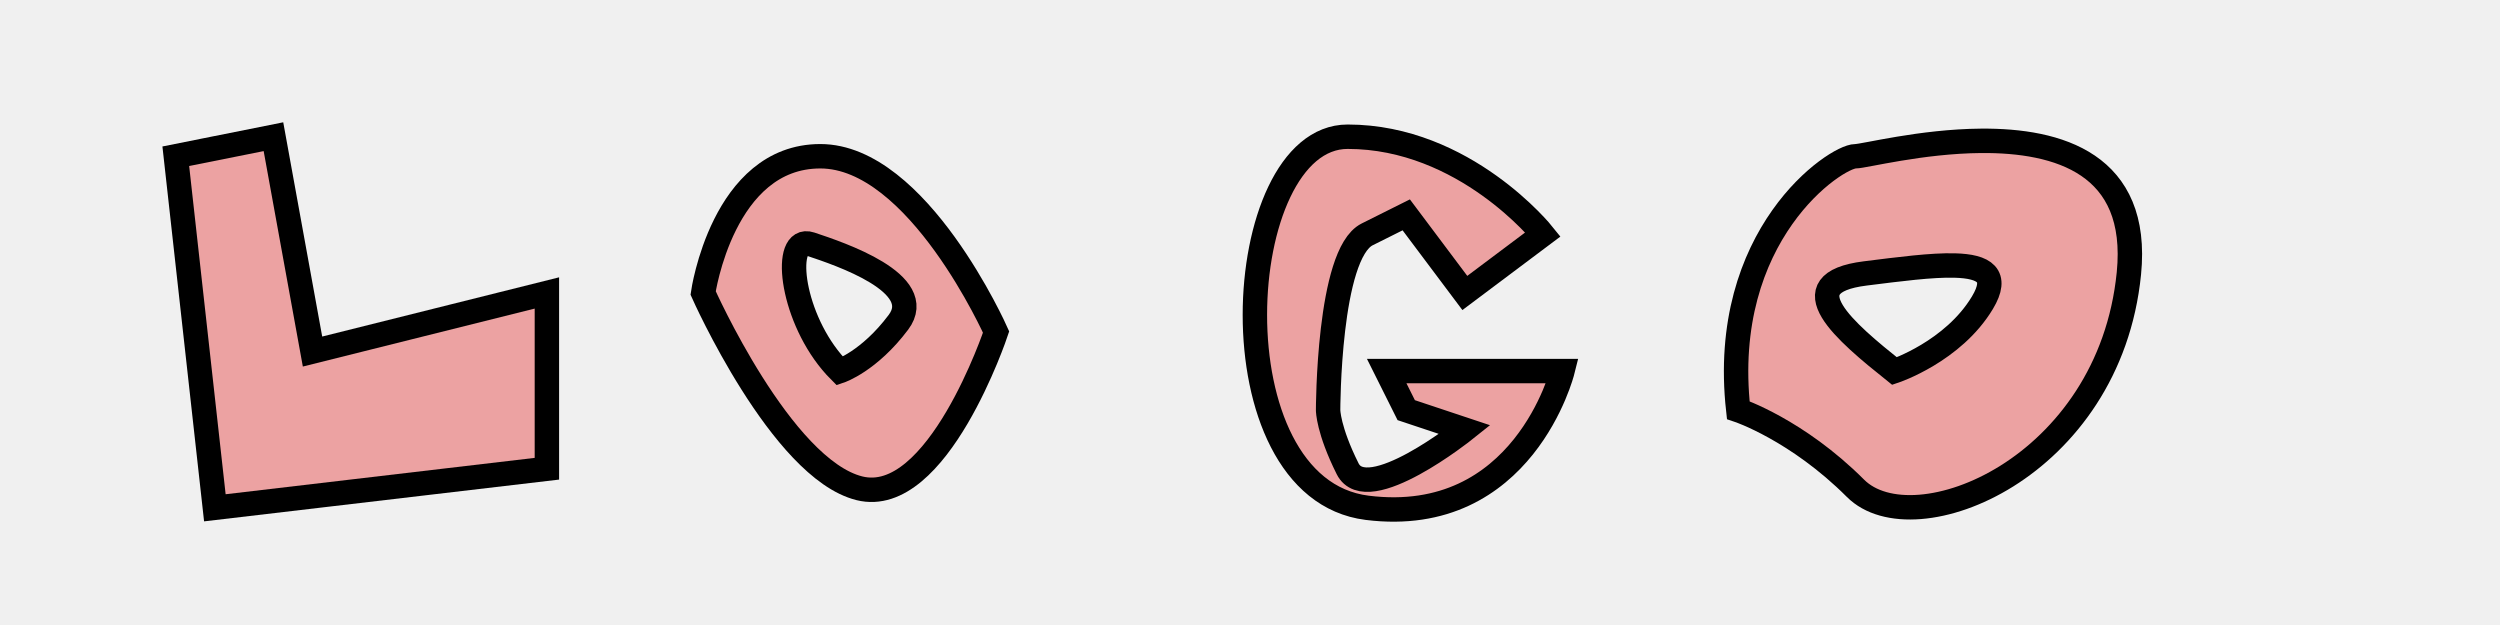
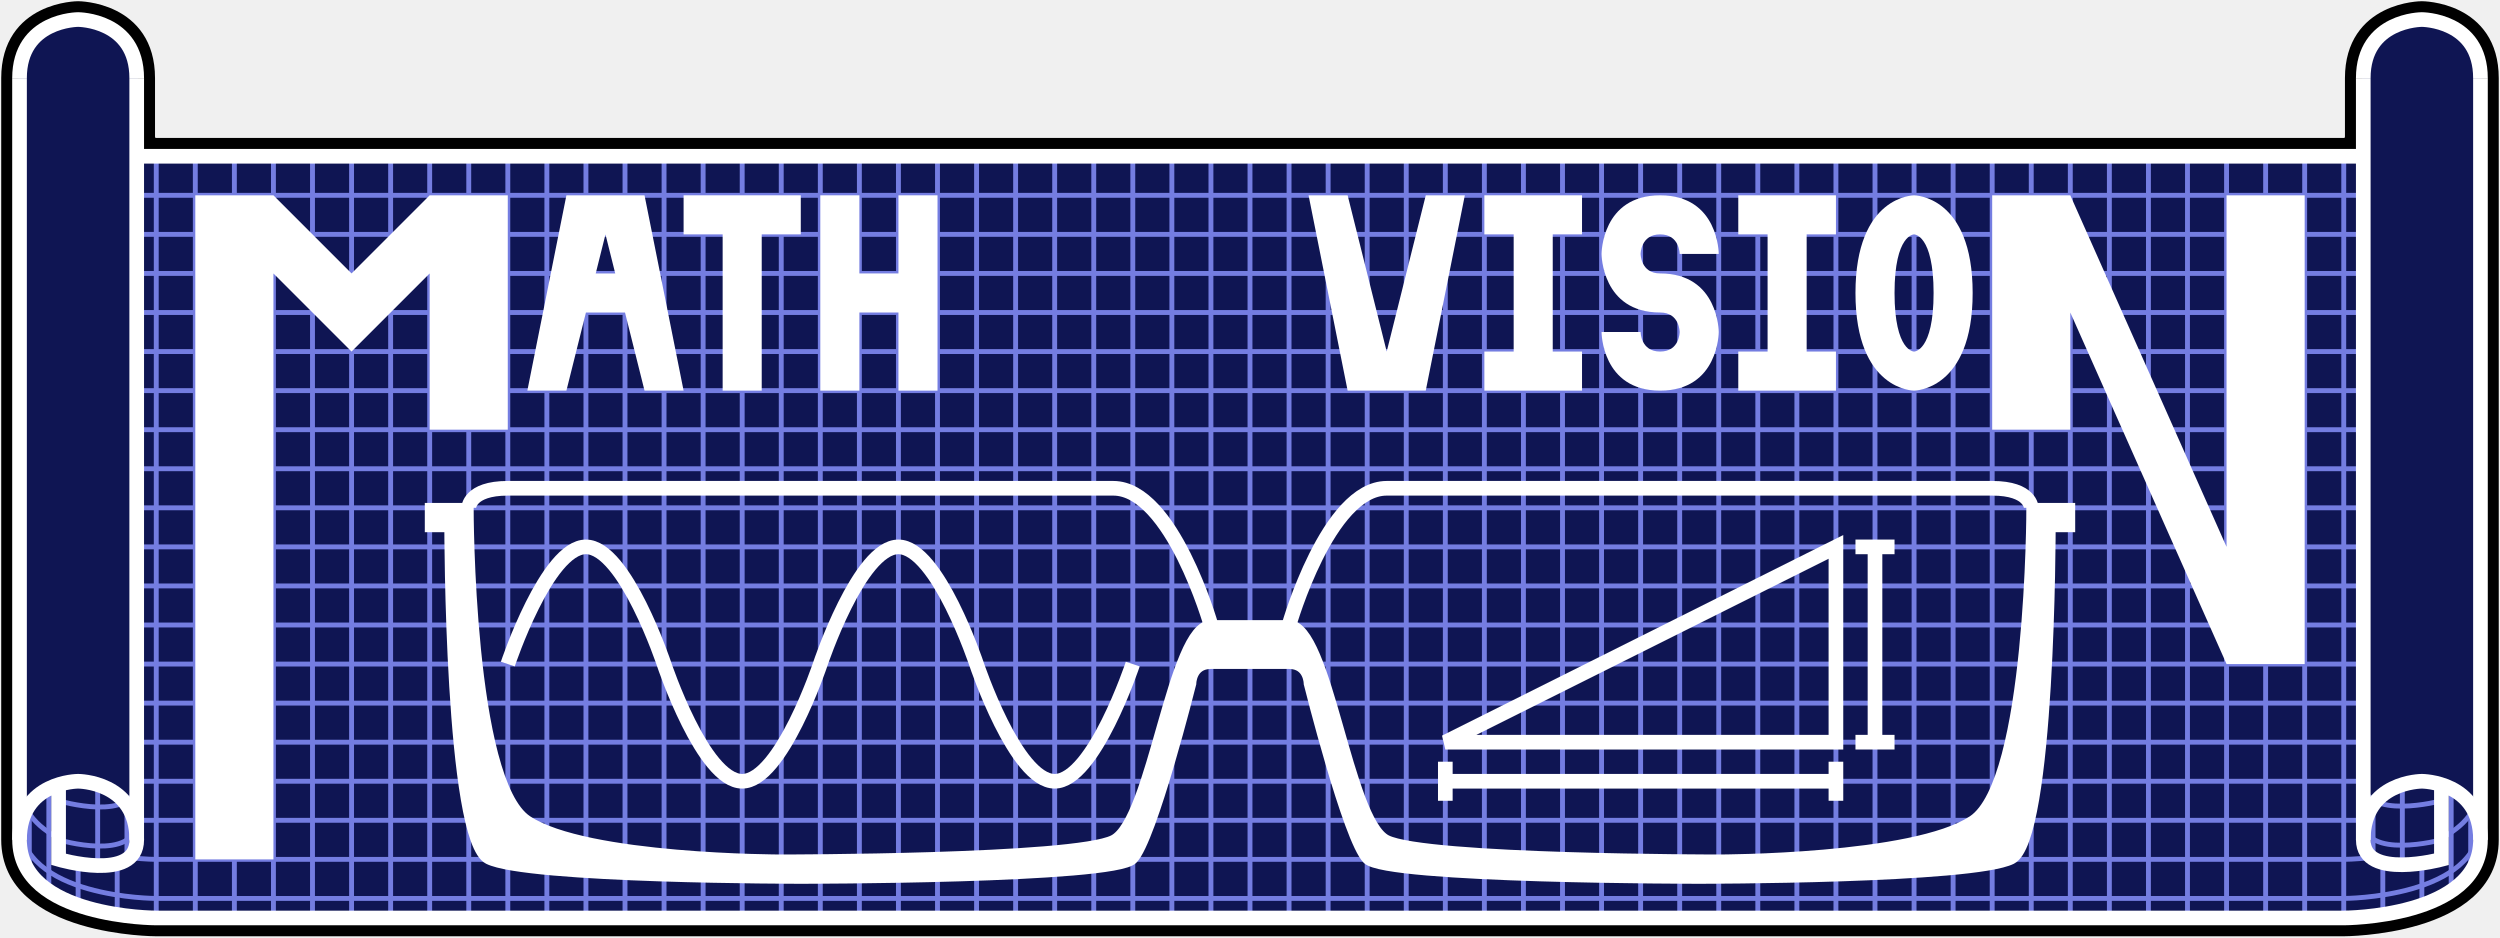
- <svg xmlns="http://www.w3.org/2000/svg" width="512" height="128" viewBox="0 0 135.467 33.867" version="1.1" id="svg8">
+ <svg xmlns="http://www.w3.org/2000/svg" width="512" height="192" viewBox="0 0 135.467 50.8" version="1.1" id="svg8">
  <defs id="defs2" />
-   <g id="layer1" transform="translate(0,-263.1333)" style="display:none">
+   <g id="layer1" transform="translate(0,-246.2)" style="display:none">
    <path style="fill:#7b9900;fill-opacity:1;stroke:none;stroke-width:0.265px;stroke-linecap:butt;stroke-linejoin:miter;stroke-opacity:1" d="m 2.117,296.206 c 0,0 -0.661,0 -0.661,0.132 0,0.132 0.661,0.132 0.661,0.265 0,0.132 0,-0.397 0,-0.397 z" id="path906" />
    <path style="fill:none;stroke:#000000;stroke-width:0.079;stroke-linecap:round;stroke-linejoin:miter;stroke-miterlimit:4;stroke-dasharray:none;stroke-opacity:1" d="M 0.265,293.56 H 1.058 c 0,0 1.058,0 1.058,-0.132 0,-0.132 -0.661,-0.132 -0.661,-0.265 0,-0.132 0.661,-0.132 0.661,-0.132 h 2.117" id="path825" />
    <path style="fill:none;stroke:#000000;stroke-width:0.079;stroke-linecap:round;stroke-linejoin:miter;stroke-miterlimit:4;stroke-dasharray:none;stroke-opacity:1" d="M 1.455,296.339 V 293.163" id="path819" />
    <path style="fill:none;stroke:#000000;stroke-width:0.079;stroke-linecap:round;stroke-linejoin:miter;stroke-miterlimit:4;stroke-dasharray:none;stroke-opacity:1" d="M 0.265,296.735 1.058,295.942 0.265,295.148 1.058,294.354 0.265,293.56" id="path827" />
    <path style="fill:none;stroke:#000000;stroke-width:0.079;stroke-linecap:round;stroke-linejoin:miter;stroke-miterlimit:4;stroke-dasharray:none;stroke-opacity:1" d="m 1.058,294.354 c 0,0 1.058,0 1.058,-0.132 0,-0.132 -0.661,-0.132 -0.661,-0.265 0,-0.132 0.661,-0.132 0.661,-0.132 h 2.117" id="path825-0" />
    <path style="fill:none;stroke:#000000;stroke-width:0.079;stroke-linecap:round;stroke-linejoin:miter;stroke-miterlimit:4;stroke-dasharray:none;stroke-opacity:1" d="m 1.058,295.942 c 0,0 1.058,0 1.058,-0.132 0,-0.132 -0.661,-0.132 -0.661,-0.265 0,-0.132 0.661,-0.132 0.661,-0.132 h 2.117" id="path825-0-8" />
    <path style="fill:none;stroke:#000000;stroke-width:0.079;stroke-linecap:round;stroke-linejoin:miter;stroke-miterlimit:4;stroke-dasharray:none;stroke-opacity:1" d="m 4.233,293.031 v 3.175" id="path859" />
    <path style="fill:none;stroke:#000000;stroke-width:0.079;stroke-linecap:round;stroke-linejoin:miter;stroke-miterlimit:4;stroke-dasharray:none;stroke-opacity:1" d="m 2.117,296.603 v -3.175" id="path821" />
    <path transform="translate(0,7.6811689e-6)" style="fill:none;stroke:#000000;stroke-width:0.079;stroke-linecap:round;stroke-linejoin:miter;stroke-miterlimit:4;stroke-dasharray:none;stroke-opacity:1" d="M 4.233,296.206 H 2.117 c -0.132,0 -0.661,0 -0.661,0.132 0,0.132 0.661,0.132 0.661,0.265 0,0.132 -1.058,0.132 -1.058,0.132 H 0.265" id="path817" />
  </g>
-   <g id="layer2" transform="translate(0,29.63333)">
-     <path style="fill:#eca2a2;fill-rule:evenodd;stroke:#000000;stroke-width:1.323;stroke-linecap:butt;stroke-linejoin:miter;stroke-opacity:1;fill-opacity:1;stroke-miterlimit:4;stroke-dasharray:none" d="m 9.525,-21.167 2.117,19.05 17.992,-2.117 v -9.525 l -12.7,3.175 -2.117,-11.642 z" id="path826" />
-     <path style="fill:#eca2a2;fill-rule:evenodd;stroke:#000000;stroke-width:5;stroke-linecap:butt;stroke-linejoin:miter;stroke-opacity:1;fill-opacity:1;stroke-miterlimit:4;stroke-dasharray:none" d="M 168 32 C 148 32 144 60 144 60 C 144 60 160 96 176 100 C 192 104 204 68 204 68 C 204 68 188 32 168 32 z M 164.969 49.852 C 165.281 49.827 165.625 49.875 166 50 C 172 52 190 58 184 66 C 178 74 172 76 172 76 C 162.625 66.625 160.281 50.218 164.969 49.852 z " transform="matrix(0.2645833,0,0,0.2645833,0,-29.63333)" id="path828" />
-     <path style="fill:#eca2a2;fill-rule:evenodd;stroke:#000000;stroke-width:1.323;stroke-linecap:butt;stroke-linejoin:miter;stroke-opacity:1;fill-opacity:1;stroke-miterlimit:4;stroke-dasharray:none" d="m 83.608,-16.933 c 0,0 -4.233,-5.292 -10.583,-5.292 -6.35,0 -7.408,19.05 1.058,20.108 8.467,1.058 10.583,-7.408 10.583,-7.408 h -9.525 l 1.058,2.117 3.175,1.058 c 0,0 -5.292,4.233 -6.35,2.117 -1.058,-2.117 -1.058,-3.175 -1.058,-3.175 0,0 0,-8.467 2.117,-9.525 2.117,-1.058 2.117,-1.058 2.117,-1.058 l 3.175,4.233 z" id="path830" />
-     <path style="fill:#eca2a2;fill-rule:evenodd;stroke:#000000;stroke-width:5;stroke-linecap:butt;stroke-linejoin:miter;stroke-opacity:1;fill-opacity:1;stroke-miterlimit:4;stroke-dasharray:none" d="M 405.73 28.842 C 393.453 28.938 381.75 32 380 32 C 376 32 352 48 356 84 C 356 84 368 88 380 100 C 392 112 432 96 436 56 C 438.25 33.5 421.516 28.719 405.73 28.842 z M 400.344 54.379 C 406.421 54.546 409.375 56.375 406 62 C 400 72 388 76 388 76 C 378 68 366 58 382 56 C 389 55.125 395.617 54.249 400.344 54.379 z " transform="matrix(0.2645833,0,0,0.2645833,0,-29.63333)" id="path832" />
+   <g id="layer2" transform="translate(0,46.56667)">
+     <path style="fill:#0f1553;fill-rule:evenodd;stroke:#000000;stroke-width:0.926;stroke-linecap:butt;stroke-linejoin:miter;stroke-opacity:1;stroke-miterlimit:4;stroke-dasharray:none;fill-opacity:1" d="m 4.233,-46.038 c 0,0 3.704,0 3.704,3.704 0,3.704 0,3.175 0,3.175 0,0 0,0.529 0.529,0.529 0.529,0 118.004,0 118.533,0 0.529,0 0.529,-0.529 0.529,-0.529 0,0 0,0.529 0,-3.175 0,-3.704 3.704,-3.704 3.704,-3.704 0,0 3.704,0 3.704,3.704 0,3.704 0,36.513 0,41.275 0,4.763 -7.938,4.763 -7.938,4.763 H 8.467 c 0,0 -7.938,0 -7.938,-4.763 0,-4.763 0,-37.571 0,-41.275 0,-3.704 3.704,-3.704 3.704,-3.704 z" id="path895" />
+     <path style="fill:none;fill-opacity:1;fill-rule:evenodd;stroke:#747de1;stroke-width:0.265;stroke-linecap:butt;stroke-linejoin:miter;stroke-miterlimit:4;stroke-dasharray:none;stroke-opacity:1" d="M 10.583,-38.1 V 3.175" id="path928-3" />
+     <path style="fill:none;fill-rule:evenodd;stroke:#747de1;stroke-width:0.265;stroke-linecap:butt;stroke-linejoin:miter;stroke-opacity:1;fill-opacity:1;stroke-miterlimit:4;stroke-dasharray:none" d="M 12.7,-38.1 V 3.175" id="path928" />
+     <path style="fill:none;fill-opacity:1;fill-rule:evenodd;stroke:#747de1;stroke-width:0.265;stroke-linecap:butt;stroke-linejoin:miter;stroke-miterlimit:4;stroke-dasharray:none;stroke-opacity:1" d="M 8.467,-38.1 V 3.175" id="path928-3-4" />
+     <path style="fill:none;fill-opacity:1;fill-rule:evenodd;stroke:#747de1;stroke-width:0.265;stroke-linecap:butt;stroke-linejoin:miter;stroke-miterlimit:4;stroke-dasharray:none;stroke-opacity:1" d="m 6.35,1.85e-7 0,3.175" id="path928-3-4-9" />
+     <path style="fill:none;fill-rule:evenodd;stroke:#747de1;stroke-width:0.265px;stroke-linecap:butt;stroke-linejoin:miter;stroke-opacity:1" d="M 4.233,2.646 V -1.6e-7" id="path975" />
+     <path style="fill:none;fill-rule:evenodd;stroke:#747de1;stroke-width:0.265px;stroke-linecap:butt;stroke-linejoin:miter;stroke-opacity:1" d="M 2.646,1.587 V -3.704" id="path977" />
+     <path style="fill:none;fill-rule:evenodd;stroke:#747de1;stroke-width:0.265px;stroke-linecap:butt;stroke-linejoin:miter;stroke-opacity:1" d="M 1.587,0.529 V -2.646" id="path981" />
+     <path style="fill:none;fill-rule:evenodd;stroke:#747de1;stroke-width:0.265px;stroke-linecap:butt;stroke-linejoin:miter;stroke-opacity:1" d="M 6.879,-1.6e-7 V -2.646" id="path985" />
+     <path style="fill:none;fill-rule:evenodd;stroke:#747de1;stroke-width:0.265px;stroke-linecap:butt;stroke-linejoin:miter;stroke-opacity:1" d="M 5.292,-1.6e-7 V -4.233" id="path987" />
+     <path style="fill:none;fill-opacity:1;fill-rule:evenodd;stroke:#747de1;stroke-width:0.265;stroke-linecap:butt;stroke-linejoin:miter;stroke-miterlimit:4;stroke-dasharray:none;stroke-opacity:1" d="M 16.933,-38.1 V 3.175" id="path928-3-5" />
+     <path style="fill:none;fill-opacity:1;fill-rule:evenodd;stroke:#747de1;stroke-width:0.265;stroke-linecap:butt;stroke-linejoin:miter;stroke-miterlimit:4;stroke-dasharray:none;stroke-opacity:1" d="M 19.05,-38.1 V 3.175" id="path928-9" />
+     <path style="fill:none;fill-opacity:1;fill-rule:evenodd;stroke:#747de1;stroke-width:0.265;stroke-linecap:butt;stroke-linejoin:miter;stroke-miterlimit:4;stroke-dasharray:none;stroke-opacity:1" d="M 14.817,-38.1 V 3.175" id="path928-3-4-5" />
+     <path style="fill:none;fill-opacity:1;fill-rule:evenodd;stroke:#747de1;stroke-width:0.265;stroke-linecap:butt;stroke-linejoin:miter;stroke-miterlimit:4;stroke-dasharray:none;stroke-opacity:1" d="M 23.283,-38.1 V 3.175" id="path928-3-3" />
+     <path style="fill:none;fill-opacity:1;fill-rule:evenodd;stroke:#747de1;stroke-width:0.265;stroke-linecap:butt;stroke-linejoin:miter;stroke-miterlimit:4;stroke-dasharray:none;stroke-opacity:1" d="M 25.4,-38.1 V 3.175" id="path928-8" />
+     <path style="fill:none;fill-opacity:1;fill-rule:evenodd;stroke:#747de1;stroke-width:0.265;stroke-linecap:butt;stroke-linejoin:miter;stroke-miterlimit:4;stroke-dasharray:none;stroke-opacity:1" d="M 21.167,-38.1 V 3.175" id="path928-3-4-90" />
+     <path style="fill:none;fill-opacity:1;fill-rule:evenodd;stroke:#747de1;stroke-width:0.265;stroke-linecap:butt;stroke-linejoin:miter;stroke-miterlimit:4;stroke-dasharray:none;stroke-opacity:1" d="M 29.633,-38.1 V 3.175" id="path928-3-5-5" />
+     <path style="fill:none;fill-opacity:1;fill-rule:evenodd;stroke:#747de1;stroke-width:0.265;stroke-linecap:butt;stroke-linejoin:miter;stroke-miterlimit:4;stroke-dasharray:none;stroke-opacity:1" d="M 31.75,-38.1 V 3.175" id="path928-9-5" />
+     <path style="fill:none;fill-opacity:1;fill-rule:evenodd;stroke:#747de1;stroke-width:0.265;stroke-linecap:butt;stroke-linejoin:miter;stroke-miterlimit:4;stroke-dasharray:none;stroke-opacity:1" d="M 27.517,-38.1 V 3.175" id="path928-3-4-5-4" />
+     <path style="fill:none;fill-opacity:1;fill-rule:evenodd;stroke:#747de1;stroke-width:0.265;stroke-linecap:butt;stroke-linejoin:miter;stroke-miterlimit:4;stroke-dasharray:none;stroke-opacity:1" d="M 35.983,-38.1 V 3.175" id="path928-3-3-0" />
+     <path style="fill:none;fill-opacity:1;fill-rule:evenodd;stroke:#747de1;stroke-width:0.265;stroke-linecap:butt;stroke-linejoin:miter;stroke-miterlimit:4;stroke-dasharray:none;stroke-opacity:1" d="M 38.1,-38.1 V 3.175" id="path928-8-2" />
+     <path style="fill:none;fill-opacity:1;fill-rule:evenodd;stroke:#747de1;stroke-width:0.265;stroke-linecap:butt;stroke-linejoin:miter;stroke-miterlimit:4;stroke-dasharray:none;stroke-opacity:1" d="M 33.867,-38.1 V 3.175" id="path928-3-4-90-0" />
+     <path style="fill:none;fill-opacity:1;fill-rule:evenodd;stroke:#747de1;stroke-width:0.265;stroke-linecap:butt;stroke-linejoin:miter;stroke-miterlimit:4;stroke-dasharray:none;stroke-opacity:1" d="M 42.333,-38.1 V 3.175" id="path928-3-5-5-8" />
+     <path style="fill:none;fill-opacity:1;fill-rule:evenodd;stroke:#747de1;stroke-width:0.265;stroke-linecap:butt;stroke-linejoin:miter;stroke-miterlimit:4;stroke-dasharray:none;stroke-opacity:1" d="M 44.45,-38.1 V 3.175" id="path928-9-5-8" />
+     <path style="fill:none;fill-opacity:1;fill-rule:evenodd;stroke:#747de1;stroke-width:0.265;stroke-linecap:butt;stroke-linejoin:miter;stroke-miterlimit:4;stroke-dasharray:none;stroke-opacity:1" d="M 40.217,-38.1 V 3.175" id="path928-3-4-5-4-5" />
+     <path style="fill:none;fill-opacity:1;fill-rule:evenodd;stroke:#747de1;stroke-width:0.265;stroke-linecap:butt;stroke-linejoin:miter;stroke-miterlimit:4;stroke-dasharray:none;stroke-opacity:1" d="M 48.683,-38.1 V 3.175" id="path928-3-3-0-2" />
+     <path style="fill:none;fill-opacity:1;fill-rule:evenodd;stroke:#747de1;stroke-width:0.265;stroke-linecap:butt;stroke-linejoin:miter;stroke-miterlimit:4;stroke-dasharray:none;stroke-opacity:1" d="M 50.8,-38.1 V 3.175" id="path928-8-2-1" />
+     <path style="fill:none;fill-opacity:1;fill-rule:evenodd;stroke:#747de1;stroke-width:0.265;stroke-linecap:butt;stroke-linejoin:miter;stroke-miterlimit:4;stroke-dasharray:none;stroke-opacity:1" d="M 46.567,-38.1 V 3.175" id="path928-3-4-90-0-3" />
+     <path style="fill:none;fill-opacity:1;fill-rule:evenodd;stroke:#747de1;stroke-width:0.265;stroke-linecap:butt;stroke-linejoin:miter;stroke-miterlimit:4;stroke-dasharray:none;stroke-opacity:1" d="M 55.033,-38.1 V 3.175" id="path928-3-5-5-8-5" />
+     <path style="fill:none;fill-opacity:1;fill-rule:evenodd;stroke:#747de1;stroke-width:0.265;stroke-linecap:butt;stroke-linejoin:miter;stroke-miterlimit:4;stroke-dasharray:none;stroke-opacity:1" d="M 57.15,-38.1 V 3.175" id="path928-9-5-8-1" />
+     <path style="fill:none;fill-opacity:1;fill-rule:evenodd;stroke:#747de1;stroke-width:0.265;stroke-linecap:butt;stroke-linejoin:miter;stroke-miterlimit:4;stroke-dasharray:none;stroke-opacity:1" d="M 52.917,-38.1 V 3.175" id="path928-3-4-5-4-5-6" />
+     <path style="fill:none;fill-opacity:1;fill-rule:evenodd;stroke:#747de1;stroke-width:0.265;stroke-linecap:butt;stroke-linejoin:miter;stroke-miterlimit:4;stroke-dasharray:none;stroke-opacity:1" d="M 61.383,-38.1 V 3.175" id="path928-3-3-0-2-8" />
+     <path style="fill:none;fill-opacity:1;fill-rule:evenodd;stroke:#747de1;stroke-width:0.265;stroke-linecap:butt;stroke-linejoin:miter;stroke-miterlimit:4;stroke-dasharray:none;stroke-opacity:1" d="M 63.5,-38.1 V 3.175" id="path928-8-2-1-0" />
+     <path style="fill:none;fill-opacity:1;fill-rule:evenodd;stroke:#747de1;stroke-width:0.265;stroke-linecap:butt;stroke-linejoin:miter;stroke-miterlimit:4;stroke-dasharray:none;stroke-opacity:1" d="M 59.267,-38.1 V 3.175" id="path928-3-4-90-0-3-8" />
+     <path style="fill:none;fill-opacity:1;fill-rule:evenodd;stroke:#747de1;stroke-width:0.265;stroke-linecap:butt;stroke-linejoin:miter;stroke-miterlimit:4;stroke-dasharray:none;stroke-opacity:1" d="M 67.733,-38.1 V 3.175" id="path928-3-5-5-8-5-9" />
+     <path style="fill:none;fill-opacity:1;fill-rule:evenodd;stroke:#747de1;stroke-width:0.265;stroke-linecap:butt;stroke-linejoin:miter;stroke-miterlimit:4;stroke-dasharray:none;stroke-opacity:1" d="M 69.85,-38.1 V 3.175" id="path928-9-5-8-1-8" />
+     <path style="fill:none;fill-opacity:1;fill-rule:evenodd;stroke:#747de1;stroke-width:0.265;stroke-linecap:butt;stroke-linejoin:miter;stroke-miterlimit:4;stroke-dasharray:none;stroke-opacity:1" d="M 65.617,-38.1 V 3.175" id="path928-3-4-5-4-5-6-6" />
+     <path style="fill:none;fill-opacity:1;fill-rule:evenodd;stroke:#747de1;stroke-width:0.265;stroke-linecap:butt;stroke-linejoin:miter;stroke-miterlimit:4;stroke-dasharray:none;stroke-opacity:1" d="M 74.083,-38.1 V 3.175" id="path928-3-3-0-2-8-3" />
+     <path style="fill:none;fill-opacity:1;fill-rule:evenodd;stroke:#747de1;stroke-width:0.265;stroke-linecap:butt;stroke-linejoin:miter;stroke-miterlimit:4;stroke-dasharray:none;stroke-opacity:1" d="M 76.2,-38.1 V 3.175" id="path928-8-2-1-0-9" />
+     <path style="fill:none;fill-opacity:1;fill-rule:evenodd;stroke:#747de1;stroke-width:0.265;stroke-linecap:butt;stroke-linejoin:miter;stroke-miterlimit:4;stroke-dasharray:none;stroke-opacity:1" d="M 71.967,-38.1 V 3.175" id="path928-3-4-90-0-3-8-0" />
+     <path style="fill:none;fill-opacity:1;fill-rule:evenodd;stroke:#747de1;stroke-width:0.265;stroke-linecap:butt;stroke-linejoin:miter;stroke-miterlimit:4;stroke-dasharray:none;stroke-opacity:1" d="M 80.433,-38.1 V 3.175" id="path928-3-5-5-8-5-9-6" />
+     <path style="fill:none;fill-opacity:1;fill-rule:evenodd;stroke:#747de1;stroke-width:0.265;stroke-linecap:butt;stroke-linejoin:miter;stroke-miterlimit:4;stroke-dasharray:none;stroke-opacity:1" d="M 82.55,-38.1 V 3.175" id="path928-9-5-8-1-8-7" />
+     <path style="fill:none;fill-opacity:1;fill-rule:evenodd;stroke:#747de1;stroke-width:0.265;stroke-linecap:butt;stroke-linejoin:miter;stroke-miterlimit:4;stroke-dasharray:none;stroke-opacity:1" d="M 78.317,-38.1 V 3.175" id="path928-3-4-5-4-5-6-6-0" />
+     <path style="fill:none;fill-opacity:1;fill-rule:evenodd;stroke:#747de1;stroke-width:0.265;stroke-linecap:butt;stroke-linejoin:miter;stroke-miterlimit:4;stroke-dasharray:none;stroke-opacity:1" d="M 86.783,-38.1 V 3.175" id="path928-3-3-0-2-8-3-0" />
+     <path style="fill:none;fill-opacity:1;fill-rule:evenodd;stroke:#747de1;stroke-width:0.265;stroke-linecap:butt;stroke-linejoin:miter;stroke-miterlimit:4;stroke-dasharray:none;stroke-opacity:1" d="M 88.9,-38.1 V 3.175" id="path928-8-2-1-0-9-8" />
+     <path style="fill:none;fill-opacity:1;fill-rule:evenodd;stroke:#747de1;stroke-width:0.265;stroke-linecap:butt;stroke-linejoin:miter;stroke-miterlimit:4;stroke-dasharray:none;stroke-opacity:1" d="M 84.667,-38.1 V 3.175" id="path928-3-4-90-0-3-8-0-4" />
+     <path style="fill:none;fill-opacity:1;fill-rule:evenodd;stroke:#747de1;stroke-width:0.265;stroke-linecap:butt;stroke-linejoin:miter;stroke-miterlimit:4;stroke-dasharray:none;stroke-opacity:1" d="M 93.133,-38.1 V 3.175" id="path928-3-5-5-8-5-9-6-5" />
+     <path style="fill:none;fill-opacity:1;fill-rule:evenodd;stroke:#747de1;stroke-width:0.265;stroke-linecap:butt;stroke-linejoin:miter;stroke-miterlimit:4;stroke-dasharray:none;stroke-opacity:1" d="M 95.25,-38.1 V 3.175" id="path928-9-5-8-1-8-7-0" />
+     <path style="fill:none;fill-opacity:1;fill-rule:evenodd;stroke:#747de1;stroke-width:0.265;stroke-linecap:butt;stroke-linejoin:miter;stroke-miterlimit:4;stroke-dasharray:none;stroke-opacity:1" d="M 91.017,-38.1 V 3.175" id="path928-3-4-5-4-5-6-6-0-0" />
+     <path style="fill:none;fill-opacity:1;fill-rule:evenodd;stroke:#747de1;stroke-width:0.265;stroke-linecap:butt;stroke-linejoin:miter;stroke-miterlimit:4;stroke-dasharray:none;stroke-opacity:1" d="M 99.483,-38.1 V 3.175" id="path928-3-3-0-2-8-3-0-8" />
+     <path style="fill:none;fill-opacity:1;fill-rule:evenodd;stroke:#747de1;stroke-width:0.265;stroke-linecap:butt;stroke-linejoin:miter;stroke-miterlimit:4;stroke-dasharray:none;stroke-opacity:1" d="M 101.6,-38.1 V 3.175" id="path928-8-2-1-0-9-8-8" />
+     <path style="fill:none;fill-opacity:1;fill-rule:evenodd;stroke:#747de1;stroke-width:0.265;stroke-linecap:butt;stroke-linejoin:miter;stroke-miterlimit:4;stroke-dasharray:none;stroke-opacity:1" d="M 97.367,-38.1 V 3.175" id="path928-3-4-90-0-3-8-0-4-3" />
+     <path style="fill:none;fill-opacity:1;fill-rule:evenodd;stroke:#747de1;stroke-width:0.265;stroke-linecap:butt;stroke-linejoin:miter;stroke-miterlimit:4;stroke-dasharray:none;stroke-opacity:1" d="M 105.833,-38.1 V 3.175" id="path928-3-5-5-8-5-9-6-5-3" />
+     <path style="fill:none;fill-opacity:1;fill-rule:evenodd;stroke:#747de1;stroke-width:0.265;stroke-linecap:butt;stroke-linejoin:miter;stroke-miterlimit:4;stroke-dasharray:none;stroke-opacity:1" d="M 107.95,-38.1 V 3.175" id="path928-9-5-8-1-8-7-0-0" />
+     <path style="fill:none;fill-opacity:1;fill-rule:evenodd;stroke:#747de1;stroke-width:0.265;stroke-linecap:butt;stroke-linejoin:miter;stroke-miterlimit:4;stroke-dasharray:none;stroke-opacity:1" d="M 103.717,-38.1 V 3.175" id="path928-3-4-5-4-5-6-6-0-0-6" />
+     <path style="fill:none;fill-opacity:1;fill-rule:evenodd;stroke:#747de1;stroke-width:0.265;stroke-linecap:butt;stroke-linejoin:miter;stroke-miterlimit:4;stroke-dasharray:none;stroke-opacity:1" d="M 112.183,-38.1 V 3.175" id="path928-3-3-0-2-8-3-0-8-6" />
+     <path style="fill:none;fill-opacity:1;fill-rule:evenodd;stroke:#747de1;stroke-width:0.265;stroke-linecap:butt;stroke-linejoin:miter;stroke-miterlimit:4;stroke-dasharray:none;stroke-opacity:1" d="M 114.3,-38.1 V 3.175" id="path928-8-2-1-0-9-8-8-1" />
+     <path style="fill:none;fill-opacity:1;fill-rule:evenodd;stroke:#747de1;stroke-width:0.265;stroke-linecap:butt;stroke-linejoin:miter;stroke-miterlimit:4;stroke-dasharray:none;stroke-opacity:1" d="M 110.067,-38.1 V 3.175" id="path928-3-4-90-0-3-8-0-4-3-8" />
+     <path style="fill:none;fill-opacity:1;fill-rule:evenodd;stroke:#747de1;stroke-width:0.265;stroke-linecap:butt;stroke-linejoin:miter;stroke-miterlimit:4;stroke-dasharray:none;stroke-opacity:1" d="M 118.533,-38.1 V 3.175" id="path928-3-5-5-8-5-9-6-5-3-5" />
+     <path style="fill:none;fill-opacity:1;fill-rule:evenodd;stroke:#747de1;stroke-width:0.265;stroke-linecap:butt;stroke-linejoin:miter;stroke-miterlimit:4;stroke-dasharray:none;stroke-opacity:1" d="M 120.65,-38.1 V 3.175" id="path928-9-5-8-1-8-7-0-0-1" />
+     <path style="fill:none;fill-opacity:1;fill-rule:evenodd;stroke:#747de1;stroke-width:0.265;stroke-linecap:butt;stroke-linejoin:miter;stroke-miterlimit:4;stroke-dasharray:none;stroke-opacity:1" d="M 116.417,-38.1 V 3.175" id="path928-3-4-5-4-5-6-6-0-0-6-8" />
+     <path style="fill:none;fill-opacity:1;fill-rule:evenodd;stroke:#747de1;stroke-width:0.265;stroke-linecap:butt;stroke-linejoin:miter;stroke-miterlimit:4;stroke-dasharray:none;stroke-opacity:1" d="M 124.883,-38.1 V 3.175" id="path928-3-3-0-2-8-3-0-8-6-1" />
+     <path style="fill:none;fill-opacity:1;fill-rule:evenodd;stroke:#747de1;stroke-width:0.265;stroke-linecap:butt;stroke-linejoin:miter;stroke-miterlimit:4;stroke-dasharray:none;stroke-opacity:1" d="M 127,-38.1 V 3.175" id="path928-8-2-1-0-9-8-8-1-1" />
+     <path style="fill:none;fill-opacity:1;fill-rule:evenodd;stroke:#747de1;stroke-width:0.265;stroke-linecap:butt;stroke-linejoin:miter;stroke-miterlimit:4;stroke-dasharray:none;stroke-opacity:1" d="M 122.767,-38.1 V 3.175" id="path928-3-4-90-0-3-8-0-4-3-8-3" />
+     <path style="fill:none;fill-opacity:1;fill-rule:evenodd;stroke:#747de1;stroke-width:0.265;stroke-linecap:butt;stroke-linejoin:miter;stroke-miterlimit:4;stroke-dasharray:none;stroke-opacity:1" d="m 129.117,1.85e-7 0,3.175" id="path928-3-4-5-4-5-6-6-0-0-6-8-1" />
+     <path style="fill:none;fill-opacity:1;fill-rule:evenodd;stroke:#747de1;stroke-width:0.265;stroke-linecap:butt;stroke-linejoin:miter;stroke-miterlimit:4;stroke-dasharray:none;stroke-opacity:1" d="m 131.233,1.85e-7 0,2.646" id="path928-3-4-5-4-5-6-6-0-0-6-8-1-0" />
+     <path style="fill:none;fill-opacity:1;fill-rule:evenodd;stroke:#747de1;stroke-width:0.265;stroke-linecap:butt;stroke-linejoin:miter;stroke-miterlimit:4;stroke-dasharray:none;stroke-opacity:1" d="m 132.821,-3.704 0,5.292" id="path928-3-4-5-4-5-6-6-0-0-6-8-1-0-5" />
+     <path style="fill:none;fill-opacity:1;fill-rule:evenodd;stroke:#747de1;stroke-width:0.265;stroke-linecap:butt;stroke-linejoin:miter;stroke-miterlimit:4;stroke-dasharray:none;stroke-opacity:1" d="M 133.879,-2.646 V 0.529" id="path928-3-4-5-4-5-6-6-0-0-6-8-1-0-5-3" />
+     <path style="fill:none;fill-rule:evenodd;stroke:#747de1;stroke-width:0.265px;stroke-linecap:butt;stroke-linejoin:miter;stroke-opacity:1" d="M 128.588,-1.6e-7 V -3.175" id="path1325" />
+     <path style="fill:none;fill-rule:evenodd;stroke:#747de1;stroke-width:0.265px;stroke-linecap:butt;stroke-linejoin:miter;stroke-opacity:1" d="M 130.175,-1.6e-7 V -4.233" id="path1327" />
+     <path style="fill:none;fill-rule:evenodd;stroke:#ffffff;stroke-width:0.794;stroke-linecap:butt;stroke-linejoin:miter;stroke-miterlimit:4;stroke-dasharray:none;stroke-opacity:1" d="m 128.058,-42.333 c 0,-3.175 3.175,-3.175 3.175,-3.175 0,0 3.175,0 3.175,3.175 m -6.35,4.233 H 7.408 m -6.35,-4.233 c 0,-3.175 3.175,-3.175 3.175,-3.175 0,0 3.175,0 3.175,3.175" id="path829-5" />
+     <path style="fill:none;fill-rule:evenodd;stroke:#747de1;stroke-width:0.265;stroke-linecap:butt;stroke-linejoin:miter;stroke-miterlimit:4;stroke-dasharray:none;stroke-opacity:1" d="m 132.292,-1.058 c 0,0 -4.233,1.13 -4.233,-1.058 m 6.35,0 c 0,4.233 -7.408,4.233 -7.408,4.233 H 8.467 c 0,0 -7.408,0 -7.408,-4.233 m 6.35,0 c 0,2.309 -4.233,1.058 -4.233,1.058" id="path829-9" />
+     <path style="fill:none;fill-rule:evenodd;stroke:#747de1;stroke-width:0.265;stroke-linecap:butt;stroke-linejoin:miter;stroke-miterlimit:4;stroke-dasharray:none;stroke-opacity:1" d="m 132.292,-3.175 c 0,0 -4.233,1.13 -4.233,-1.058 m 6.35,0 c 0,1.505 -0.936,2.474 -2.142,3.1 m -3.807,1.036 C 127.6,1.85e-7 127,1.85e-7 127,1.85e-7 H 8.467 c 0,0 -0.566,0 -1.385,-0.089 M 3.198,-1.135 C 1.993,-1.76 1.058,-2.73 1.058,-4.233 m 6.35,0 c 0,2.309 -4.233,1.058 -4.233,1.058" id="path829-9-7" />
+     <path style="fill:none;fill-rule:evenodd;stroke:#ffffff;stroke-width:0.794;stroke-linecap:butt;stroke-linejoin:miter;stroke-miterlimit:4;stroke-dasharray:none;stroke-opacity:1" d="M 132.292,-4.233 V 2.5000001e-8 c 0,0 -4.233,1.13 -4.233,-1.058 0,-3.175 3.175,-3.175 3.175,-3.175 0,0 3.175,0 3.175,3.175 0,4.233 -7.408,4.233 -7.408,4.233 H 8.467 c 0,0 -7.408,0 -7.408,-4.233 0,-3.175 3.175,-3.175 3.175,-3.175 0,0 3.175,0 3.175,3.175 C 7.408,1.251 3.175,2.5000001e-8 3.175,2.5000001e-8 V -4.233" id="path829" />
+     <path style="fill:none;fill-rule:evenodd;stroke:#ffffff;stroke-width:0.794;stroke-linecap:butt;stroke-linejoin:miter;stroke-miterlimit:4;stroke-dasharray:none;stroke-opacity:1" d="M 134.408,-1.058 V -42.333" id="path846-2-8-1" />
+     <path style="fill:none;fill-rule:evenodd;stroke:#ffffff;stroke-width:0.794;stroke-linecap:butt;stroke-linejoin:miter;stroke-opacity:1;stroke-miterlimit:4;stroke-dasharray:none" d="M 1.058,-1.058 V -42.333" id="path846" />
+     <path style="fill:none;fill-rule:evenodd;stroke:#747de1;stroke-width:0.265px;stroke-linecap:butt;stroke-linejoin:miter;stroke-opacity:1" d="M 7.408,-2.117 H 128.058" id="path1359" />
+     <path style="fill:none;fill-rule:evenodd;stroke:#747de1;stroke-width:0.265px;stroke-linecap:butt;stroke-linejoin:miter;stroke-opacity:1" d="M 7.408,-4.233 H 128.058" id="path1359-1" />
+     <path style="fill:none;fill-rule:evenodd;stroke:#747de1;stroke-width:0.265px;stroke-linecap:butt;stroke-linejoin:miter;stroke-opacity:1" d="M 7.408,-6.35 H 128.058" id="path1359-1-2" />
+     <path style="fill:none;fill-rule:evenodd;stroke:#747de1;stroke-width:0.265px;stroke-linecap:butt;stroke-linejoin:miter;stroke-opacity:1" d="M 7.408,-8.467 H 128.058" id="path1359-3" />
+     <path style="fill:none;fill-rule:evenodd;stroke:#747de1;stroke-width:0.265px;stroke-linecap:butt;stroke-linejoin:miter;stroke-opacity:1" d="M 7.408,-10.583 H 128.058" id="path1359-1-3" />
+     <path style="fill:none;fill-rule:evenodd;stroke:#747de1;stroke-width:0.265px;stroke-linecap:butt;stroke-linejoin:miter;stroke-opacity:1" d="M 7.408,-12.7 H 128.058" id="path1359-1-2-9" />
+     <path style="fill:none;fill-rule:evenodd;stroke:#747de1;stroke-width:0.265px;stroke-linecap:butt;stroke-linejoin:miter;stroke-opacity:1" d="M 7.408,-14.817 H 128.058" id="path1359-3-0" />
+     <path style="fill:none;fill-rule:evenodd;stroke:#747de1;stroke-width:0.265px;stroke-linecap:butt;stroke-linejoin:miter;stroke-opacity:1" d="M 7.408,-16.933 H 128.058" id="path1359-1-3-2" />
+     <path style="fill:none;fill-rule:evenodd;stroke:#747de1;stroke-width:0.265px;stroke-linecap:butt;stroke-linejoin:miter;stroke-opacity:1" d="M 7.408,-19.05 H 128.058" id="path1359-1-2-9-0" />
+     <path style="fill:none;fill-rule:evenodd;stroke:#747de1;stroke-width:0.265px;stroke-linecap:butt;stroke-linejoin:miter;stroke-opacity:1" d="M 7.408,-21.167 H 128.058" id="path1359-3-0-2" />
+     <path style="fill:none;fill-rule:evenodd;stroke:#747de1;stroke-width:0.265px;stroke-linecap:butt;stroke-linejoin:miter;stroke-opacity:1" d="M 7.408,-23.283 H 128.058" id="path1359-1-3-2-6" />
+     <path style="fill:none;fill-rule:evenodd;stroke:#747de1;stroke-width:0.265px;stroke-linecap:butt;stroke-linejoin:miter;stroke-opacity:1" d="M 7.408,-25.4 H 128.058" id="path1359-1-2-9-0-8" />
+     <path style="fill:none;fill-rule:evenodd;stroke:#747de1;stroke-width:0.265px;stroke-linecap:butt;stroke-linejoin:miter;stroke-opacity:1" d="M 7.408,-27.517 H 128.058" id="path1359-3-0-2-5" />
+     <path style="fill:none;fill-rule:evenodd;stroke:#747de1;stroke-width:0.265px;stroke-linecap:butt;stroke-linejoin:miter;stroke-opacity:1" d="M 7.408,-29.633 H 128.058" id="path1359-1-3-2-6-2" />
+     <path style="fill:none;fill-rule:evenodd;stroke:#747de1;stroke-width:0.265px;stroke-linecap:butt;stroke-linejoin:miter;stroke-opacity:1" d="M 7.408,-31.75 H 128.058" id="path1359-1-2-9-0-8-1" />
+     <path style="fill:none;fill-rule:evenodd;stroke:#747de1;stroke-width:0.265px;stroke-linecap:butt;stroke-linejoin:miter;stroke-opacity:1" d="M 7.408,-33.867 H 128.058" id="path1359-1-3-2-6-2-0" />
+     <path style="fill:none;fill-rule:evenodd;stroke:#747de1;stroke-width:0.265px;stroke-linecap:butt;stroke-linejoin:miter;stroke-opacity:1" d="M 7.408,-35.983 H 128.058" id="path1359-1-2-9-0-8-1-9" />
+     <path style="fill:none;fill-rule:evenodd;stroke:#ffffff;stroke-width:0.794;stroke-linecap:butt;stroke-linejoin:miter;stroke-miterlimit:4;stroke-dasharray:none;stroke-opacity:1" d="M 7.408,-1.058 V -42.333" id="path846-2" />
+     <path style="fill:none;fill-rule:evenodd;stroke:#ffffff;stroke-width:0.794;stroke-linecap:butt;stroke-linejoin:miter;stroke-miterlimit:4;stroke-dasharray:none;stroke-opacity:1" d="M 128.058,-1.058 V -42.333" id="path846-2-8" />
+     <g id="g1496" transform="translate(-12.7,2.116667)">
+       <path id="path901" transform="matrix(0.2645833,0,0,0.2645833,0,-46.56667)" d="m 296,120 c -8,0 -12,40 -20,44 -8,4 -68,4 -68,4 0,0 -40,0 -52,-8 -12,-8 -12,-64 -12,-64 h -4 -4 v 4 h 4 c 0,0 1e-5,64 8,68 8,4 64,4 64,4 0,0 64,0 68,-4 4,-4 12,-36 12,-36 0,0 10e-6,-4 4,-4 h 16 c 4,0 4,4 4,4 0,0 8,32 12,36 4,4 68,4 68,4 0,0 56,0 64,-4 8,-4 8,-68 8,-68 h 4 v -4 h -4 -4 c 0,0 0,56 -12,64 -12,8 -52,8 -52,8 0,0 -60,0 -68,-4 -8,-4 -12,-44 -20,-44 z" style="fill:#ffffff;fill-opacity:1;fill-rule:evenodd;stroke:#ffffff;stroke-width:2px;stroke-linecap:butt;stroke-linejoin:miter;stroke-opacity:1" />
+       <path id="path903" d="m 38.1,-21.167 c 0,0 0,-1.058 2.117,-1.058 2.117,0 29.633,0 32.808,0 3.175,0 5.292,7.408 5.292,7.408" style="fill:none;fill-rule:evenodd;stroke:#ffffff;stroke-width:0.794;stroke-linecap:butt;stroke-linejoin:miter;stroke-opacity:1;stroke-miterlimit:4;stroke-dasharray:none" />
+       <path id="path903-8" d="m 122.767,-21.167 c 0,0 0,-1.058 -2.117,-1.058 -2.117,0 -29.633,0 -32.808,0 -3.175,0 -5.292,7.408 -5.292,7.408" style="fill:none;fill-rule:evenodd;stroke:#ffffff;stroke-width:0.794;stroke-linecap:butt;stroke-linejoin:miter;stroke-opacity:1;stroke-miterlimit:4;stroke-dasharray:none" />
+     </g>
+     <path style="fill:#ffffff;fill-opacity:1;fill-rule:evenodd;stroke:none;stroke-width:0.265px;stroke-linecap:butt;stroke-linejoin:miter;stroke-opacity:1" d="m 10.583,-1.6e-7 4.233,3.85e-7 V -31.75 l 4.233,4.233 4.233,-4.233 v 8.467 h 4.233 v -12.7 h -4.233 l -4.233,4.233 -4.233,-4.233 -4.233,0 z" id="path1498" />
+     <path style="fill:#ffffff;fill-opacity:1;fill-rule:evenodd;stroke:none;stroke-width:0.265px;stroke-linecap:butt;stroke-linejoin:miter;stroke-opacity:1" d="m 124.883,-35.983 0,25.4 -4.233,1e-6 -8.467,-19.05 -1e-5,6.35 H 107.95 v -12.7 h 4.233 l 8.467,19.05 0,-19.05 z" id="path1500" />
+     <path style="fill:#ffffff;fill-opacity:1;fill-rule:evenodd;stroke:none;stroke-width:0.265px;stroke-linecap:butt;stroke-linejoin:miter;stroke-opacity:1" d="M 30.692,-35.983 28.575,-25.4 h 2.117 l 1.058,-4.233 h 2.117 L 34.925,-25.4 h 2.117 l -2.117,-10.583 z m 2.117,2.117 0.529,2.117 h -1.058 z" id="path1502" />
+     <path style="fill:#ffffff;fill-opacity:1;fill-rule:evenodd;stroke:none;stroke-width:0.265px;stroke-linecap:butt;stroke-linejoin:miter;stroke-opacity:1" d="m 37.042,-33.867 v -2.117 h 6.35 v 2.117 H 41.275 v 8.467 h -2.117 v -8.467 z" id="path1507" />
+     <path style="fill:#ffffff;fill-opacity:1;fill-rule:evenodd;stroke:none;stroke-width:0.265px;stroke-linecap:butt;stroke-linejoin:miter;stroke-opacity:1" d="m 44.45,-25.4 v -10.583 h 2.117 v 4.233 h 2.117 v -4.233 h 2.117 v 10.583 h -2.117 v -4.233 h -2.117 v 4.233 z" id="path1509" />
+     <path style="fill:#ffffff;fill-opacity:1;fill-rule:evenodd;stroke:none;stroke-width:0.265px;stroke-linecap:butt;stroke-linejoin:miter;stroke-opacity:1" d="m 103.717,-35.983 c 0,0 -3.175,0 -3.175,5.292 0,5.292 3.175,5.292 3.175,5.292 0,0 3.175,-1e-6 3.175,-5.292 0,-5.292 -3.175,-5.292 -3.175,-5.292 z m 0,2.117 c 0,0 1.058,0 1.058,3.175 0,3.175 -1.058,3.175 -1.058,3.175 0,0 -1.058,0 -1.058,-3.175 0,-3.175 1.058,-3.175 1.058,-3.175 z" id="path1513" />
+     <path style="fill:#ffffff;fill-opacity:1;fill-rule:evenodd;stroke:none;stroke-width:0.265px;stroke-linecap:butt;stroke-linejoin:miter;stroke-opacity:1" d="m 94.192,-25.4 5.292,0 v -2.117 l -1.587,0 v -6.35 l 1.587,0 v -2.117 l -5.292,0 v 2.117 h 1.588 v 6.35 h -1.588 z" id="path1518" />
+     <path style="fill:#ffffff;fill-opacity:1;fill-rule:evenodd;stroke:none;stroke-width:0.265px;stroke-linecap:butt;stroke-linejoin:miter;stroke-opacity:1" d="m 86.783,-28.575 h 2.117 c 0,0 0,1.058 1.058,1.058 1.058,0 1.058,-1.058 1.058,-1.058 0,0 0,-1.058 -1.058,-1.058 -3.175,0 -3.175,-3.175 -3.175,-3.175 0,0 0,-3.175 3.175,-3.175 3.175,0 3.175,3.175 3.175,3.175 h -2.117 c 0,0 0,-1.058 -1.058,-1.058 -1.058,0 -1.058,1.058 -1.058,1.058 0,0 0,1.058 1.058,1.058 3.175,0 3.175,3.175 3.175,3.175 0,0 0,3.175 -3.175,3.175 -3.175,0 -3.175,-3.175 -3.175,-3.175 z" id="path1520" />
+     <path style="fill:#ffffff;fill-opacity:1;fill-rule:evenodd;stroke:none;stroke-width:0.265px;stroke-linecap:butt;stroke-linejoin:miter;stroke-opacity:1" d="m 80.433,-25.4 h 5.292 v -2.117 h -1.587 v -6.35 h 1.587 v -2.117 h -5.292 v 2.117 h 1.588 v 6.35 h -1.588 z" id="path1518-4" />
+     <path style="fill:#ffffff;fill-opacity:1;fill-rule:evenodd;stroke:none;stroke-width:0.265px;stroke-linecap:butt;stroke-linejoin:miter;stroke-opacity:1" d="m 79.375,-35.983 h -2.117 l -2.117,8.467 -2.117,-8.467 h -2.117 l 2.117,10.583 h 4.233 z" id="path1537" />
+     <path style="fill:none;fill-rule:evenodd;stroke:#ffffff;stroke-width:0.794;stroke-linecap:butt;stroke-linejoin:miter;stroke-opacity:1;stroke-miterlimit:4;stroke-dasharray:none" d="m 27.517,-10.583 c 0,0 2.117,-6.35 4.233,-6.35 2.117,0 4.233,6.35 4.233,6.35 0,0 2.117,6.35 4.233,6.35 2.117,0 4.233,-6.35 4.233,-6.35 0,0 2.117,-6.35 4.233,-6.35 2.117,0 4.233,6.35 4.233,6.35 0,0 2.117,6.35 4.233,6.35 2.117,0 4.233,-6.35 4.233,-6.35" id="path1539" />
+     <path style="fill:none;fill-rule:evenodd;stroke:#ffffff;stroke-width:0.794;stroke-linecap:butt;stroke-linejoin:miter;stroke-opacity:1;stroke-miterlimit:4;stroke-dasharray:none" d="M 78.317,-6.35 99.483,-16.933 v 10.583 z" id="path1541" />
+     <path style="fill:none;fill-rule:evenodd;stroke:#ffffff;stroke-width:0.794;stroke-linecap:butt;stroke-linejoin:miter;stroke-opacity:1;stroke-miterlimit:4;stroke-dasharray:none" d="m 78.317,-5.292 v 2.117" id="path1543" />
+     <path style="fill:none;fill-rule:evenodd;stroke:#ffffff;stroke-width:0.794;stroke-linecap:butt;stroke-linejoin:miter;stroke-opacity:1;stroke-miterlimit:4;stroke-dasharray:none" d="M 78.317,-4.233 H 99.483" id="path1545" />
+     <path style="fill:none;fill-rule:evenodd;stroke:#ffffff;stroke-width:0.794;stroke-linecap:butt;stroke-linejoin:miter;stroke-opacity:1;stroke-miterlimit:4;stroke-dasharray:none" d="m 99.483,-5.292 v 2.117" id="path1547" />
+     <path style="fill:none;fill-rule:evenodd;stroke:#ffffff;stroke-width:0.794;stroke-linecap:butt;stroke-linejoin:miter;stroke-opacity:1;stroke-miterlimit:4;stroke-dasharray:none" d="m 100.542,-6.35 h 2.117" id="path1549" />
+     <path style="fill:none;fill-rule:evenodd;stroke:#ffffff;stroke-width:0.794;stroke-linecap:butt;stroke-linejoin:miter;stroke-opacity:1;stroke-miterlimit:4;stroke-dasharray:none" d="m 100.542,-16.933 h 2.117" id="path1551" />
+     <path style="fill:none;fill-rule:evenodd;stroke:#ffffff;stroke-width:0.794;stroke-linecap:butt;stroke-linejoin:miter;stroke-opacity:1;stroke-miterlimit:4;stroke-dasharray:none" d="M 101.6,-16.933 V -6.35" id="path1553" />
  </g>
</svg>
